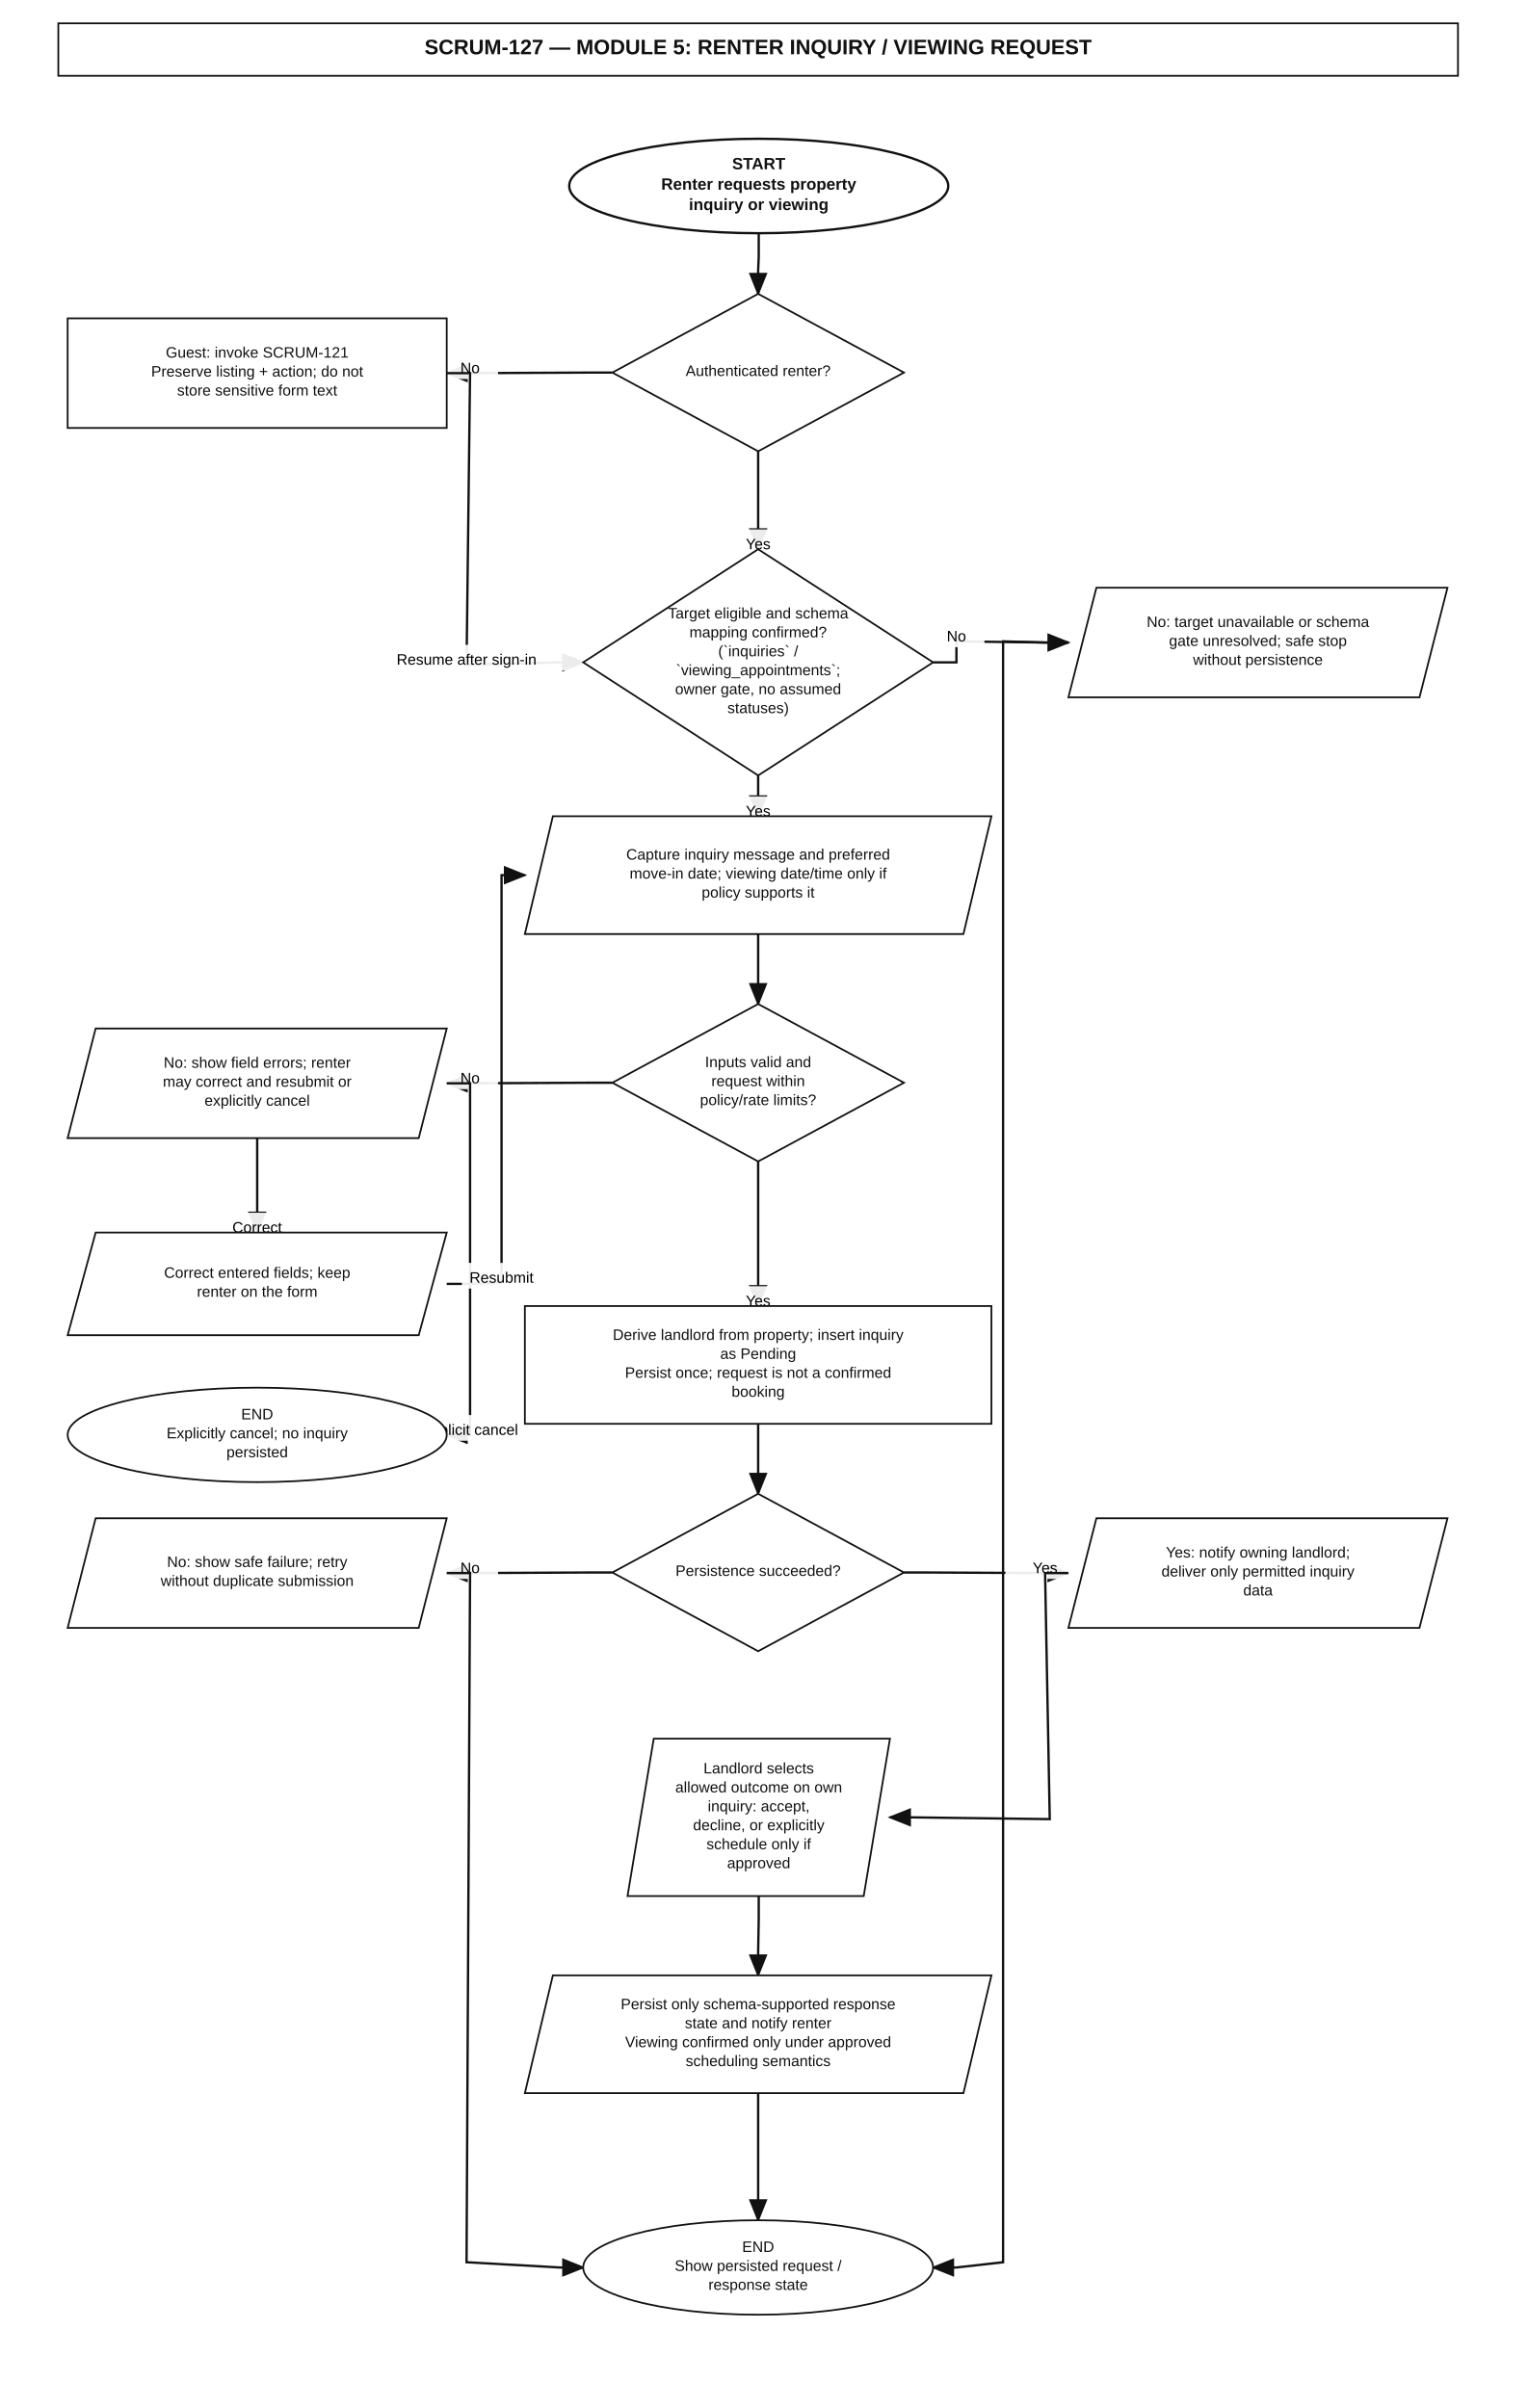
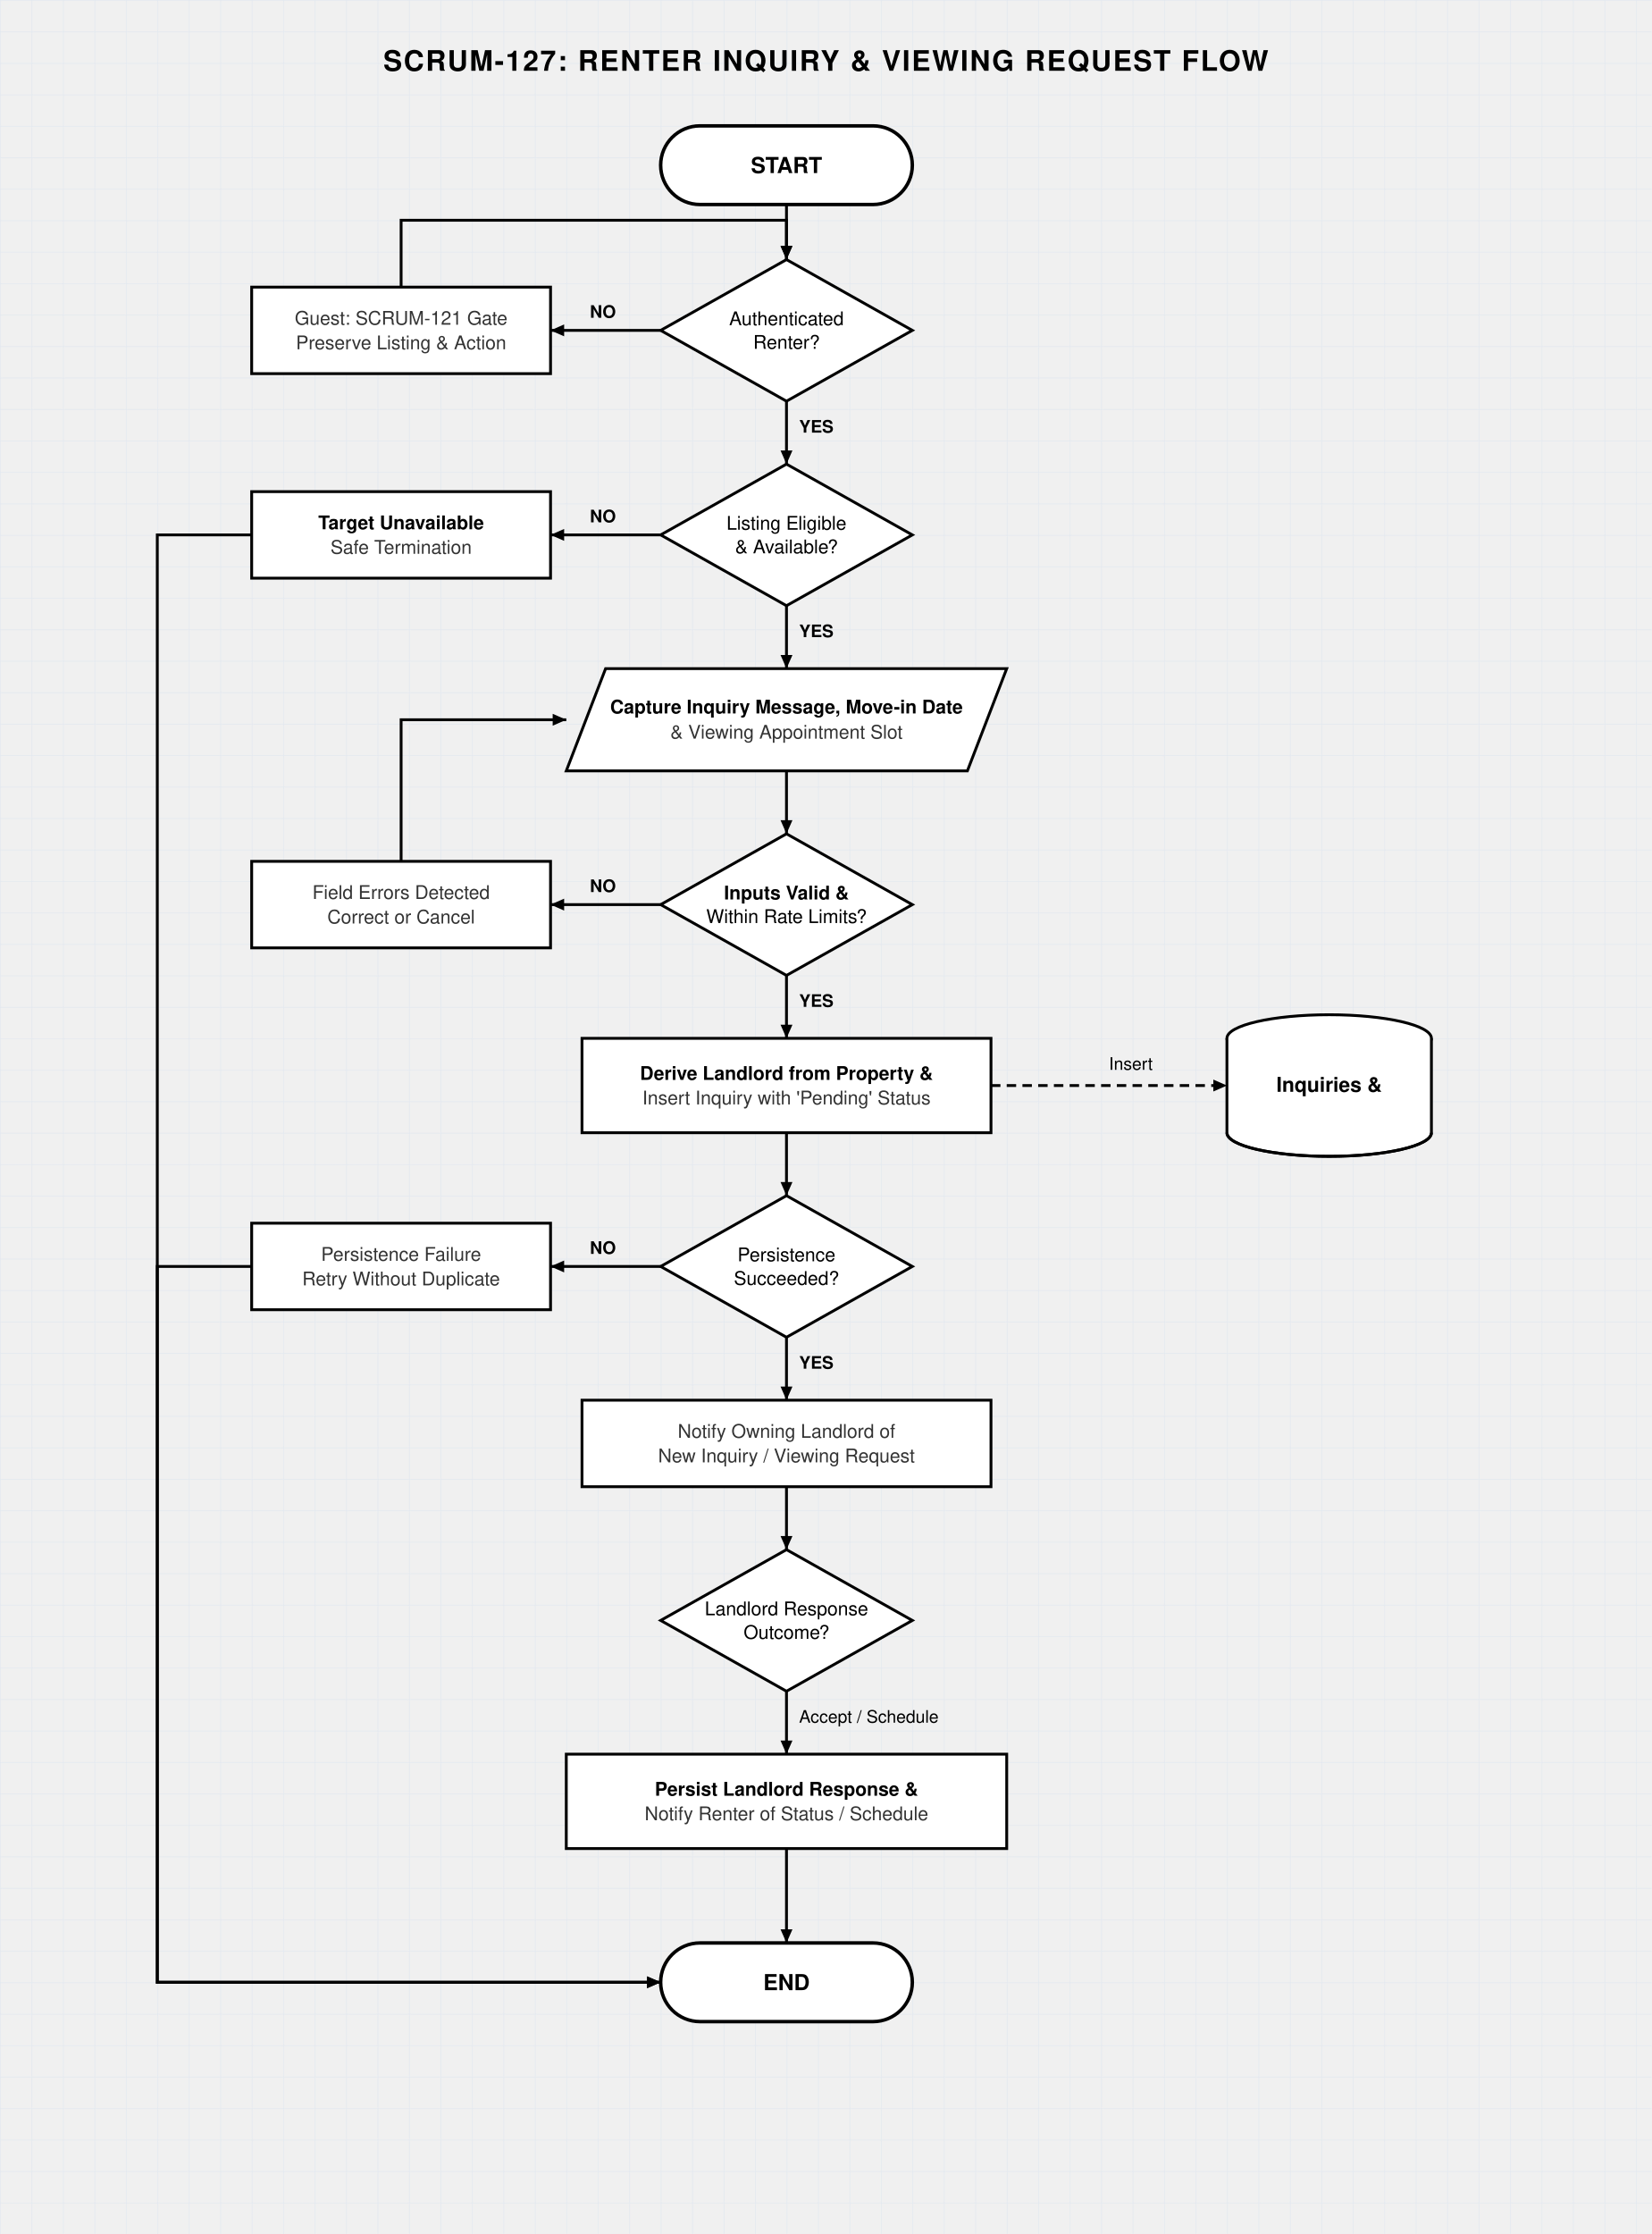
- <svg xmlns="http://www.w3.org/2000/svg" width="1310" height="2065" viewBox="0 0 1310 2065">
+ <svg xmlns="http://www.w3.org/2000/svg" viewBox="0 0 1050 1420" width="1050" height="1420" style="background:#ffffff; font-family:Helvetica, Arial, sans-serif;">
  <defs>
-     <marker id="arrow" markerWidth="10" markerHeight="8" refX="9" refY="4" orient="auto" markerUnits="strokeWidth">
-       <path d="M0,0 L10,4 L0,8 Z" fill="#111" />
+     <marker id="arrow" viewBox="0 0 10 10" refX="8" refY="5" markerWidth="6" markerHeight="6" orient="auto-start-reverse">
+       <path d="M 0 1.5 L 8 5 L 0 8.5 z" fill="#000000" />
    </marker>
+     <marker id="arrow-start" viewBox="0 0 10 10" refX="2" refY="5" markerWidth="6" markerHeight="6" orient="auto">
+       <path d="M 8 1.5 L 0 5 L 8 8.5 z" fill="#000000" />
+     </marker>
+     <pattern id="grid" width="20" height="20" patternUnits="userSpaceOnUse">
+       <path d="M 20 0 L 0 0 0 20" fill="none" stroke="#E2E8F0" stroke-width="0.8" />
+     </pattern>
  </defs>
-   <rect width="100%" height="100%" fill="white" />
-   <text x="655.0" y="48" text-anchor="middle" font-family="Arial,sans-serif" font-weight="bold" font-size="20">SCRUM-127 — MODULE 5: RENTER INQUIRY / VIEWING REQUEST</text>
-   <polyline points="650.5,200 650.5,220 650,232 650,252" fill="none" stroke="#111" stroke-width="2" marker-end="url(#arrow)" />
-   <polyline points="525,319.5 505,319.5 403,320 383,320" fill="none" stroke="#111" stroke-width="2" marker-end="url(#arrow)" />
-   <rect x="369" y="303" width="58" height="22" fill="white" opacity="0.92" />
-   <text x="403" y="320" font-family="Arial,sans-serif" font-size="13" text-anchor="middle">No</text>
-   <polyline points="383,320 403,320 400,570 480,568 500,568" fill="none" stroke="#111" stroke-width="2" marker-end="url(#arrow)" />
-   <rect x="366" y="553" width="150" height="22" fill="white" opacity="0.92" />
-   <text x="400" y="570" font-family="Arial,sans-serif" font-size="13" text-anchor="middle">Resume after sign-in</text>
-   <polyline points="650,387 650,471" fill="none" stroke="#111" stroke-width="2" marker-end="url(#arrow)" />
-   <rect x="616" y="454" width="58" height="22" fill="white" opacity="0.92" />
-   <text x="650" y="471" font-family="Arial,sans-serif" font-size="13" text-anchor="middle">Yes</text>
-   <polyline points="800,568 820,568 820,550 896,551 916,551" fill="none" stroke="#111" stroke-width="2" marker-end="url(#arrow)" />
-   <rect x="786" y="533" width="58" height="22" fill="white" opacity="0.92" />
-   <text x="820" y="550" font-family="Arial,sans-serif" font-size="13" text-anchor="middle">No</text>
-   <polyline points="650,665 650,700" fill="none" stroke="#111" stroke-width="2" marker-end="url(#arrow)" />
-   <rect x="616" y="683" width="58" height="22" fill="white" opacity="0.92" />
-   <text x="650" y="700" font-family="Arial,sans-serif" font-size="13" text-anchor="middle">Yes</text>
-   <polyline points="650,801 650,861" fill="none" stroke="#111" stroke-width="2" marker-end="url(#arrow)" />
-   <polyline points="525,928.5 505,928.5 403,929 383,929" fill="none" stroke="#111" stroke-width="2" marker-end="url(#arrow)" />
-   <rect x="369" y="912" width="58" height="22" fill="white" opacity="0.92" />
-   <text x="403" y="929" font-family="Arial,sans-serif" font-size="13" text-anchor="middle">No</text>
-   <polyline points="650,996 650,1120" fill="none" stroke="#111" stroke-width="2" marker-end="url(#arrow)" />
-   <rect x="616" y="1103" width="58" height="22" fill="white" opacity="0.92" />
-   <text x="650" y="1120" font-family="Arial,sans-serif" font-size="13" text-anchor="middle">Yes</text>
-   <polyline points="650,1221 650,1281" fill="none" stroke="#111" stroke-width="2" marker-end="url(#arrow)" />
-   <polyline points="525,1348.5 505,1348.5 403,1349 383,1349" fill="none" stroke="#111" stroke-width="2" marker-end="url(#arrow)" />
-   <rect x="369" y="1332" width="58" height="22" fill="white" opacity="0.92" />
-   <text x="403" y="1349" font-family="Arial,sans-serif" font-size="13" text-anchor="middle">No</text>
-   <polyline points="775,1348.5 795,1348.5 896,1349 916,1349" fill="none" stroke="#111" stroke-width="2" marker-end="url(#arrow)" />
-   <rect x="862" y="1332" width="58" height="22" fill="white" opacity="0.92" />
-   <text x="896" y="1349" font-family="Arial,sans-serif" font-size="13" text-anchor="middle">Yes</text>
-   <polyline points="916,1349 896,1349 900,1560 783,1558.5 763,1558.5" fill="none" stroke="#111" stroke-width="2" marker-end="url(#arrow)" />
-   <polyline points="650.5,1626 650.5,1646 650,1674 650,1694" fill="none" stroke="#111" stroke-width="2" marker-end="url(#arrow)" />
-   <polyline points="650,1795 650,1904" fill="none" stroke="#111" stroke-width="2" marker-end="url(#arrow)" />
-   <polyline points="383,1349 403,1349 400,1940 480,1944.5 500,1944.5" fill="none" stroke="#111" stroke-width="2" marker-end="url(#arrow)" />
-   <polyline points="916,551 896,551 860,550 860,1940 820,1944.5 800,1944.5" fill="none" stroke="#111" stroke-width="2" marker-end="url(#arrow)" />
-   <polyline points="220.5,976 220.5,1057" fill="none" stroke="#111" stroke-width="2" marker-end="url(#arrow)" />
-   <rect x="186.5" y="1040" width="59" height="22" fill="white" opacity="0.92" />
-   <text x="220.5" y="1057" font-family="Arial,sans-serif" font-size="13" text-anchor="middle">Correct</text>
-   <polyline points="383,929 403,929 403,1230.5 383,1230.5" fill="none" stroke="#111" stroke-width="2" marker-end="url(#arrow)" />
-   <rect x="369" y="1213.5" width="115" height="22" fill="white" opacity="0.92" />
-   <text x="403" y="1230.5" font-family="Arial,sans-serif" font-size="13" text-anchor="middle">Explicit cancel</text>
-   <polyline points="383,1101 403,1101 430,1100 430,750.5 450,750.5" fill="none" stroke="#111" stroke-width="2" marker-end="url(#arrow)" />
-   <rect x="396" y="1083" width="66" height="22" fill="white" opacity="0.92" />
-   <text x="430" y="1100" font-family="Arial,sans-serif" font-size="13" text-anchor="middle">Resubmit</text>
-   <rect x="50.0" y="20.0" width="1200.0" height="45.0" rx="0" fill="white" stroke="#111" stroke-width="1.5" />
-   <text x="650" y="46.55" text-anchor="middle" font-family="Arial,sans-serif" font-size="18" font-weight="bold" fill="#111">SCRUM-127 — MODULE 5: RENTER INQUIRY / VIEWING REQUEST</text>
-   <ellipse cx="650.5" cy="159.5" rx="162.5" ry="40.5" fill="white" stroke="#111" stroke-width="2.0" />
-   <text x="650.5" y="145.15" text-anchor="middle" font-family="Arial,sans-serif" font-size="14" font-weight="bold" fill="#111">START</text>
-   <text x="650.5" y="162.65" text-anchor="middle" font-family="Arial,sans-serif" font-size="14" font-weight="bold" fill="#111">Renter requests property</text>
-   <text x="650.5" y="180.15" text-anchor="middle" font-family="Arial,sans-serif" font-size="14" font-weight="bold" fill="#111">inquiry or viewing</text>
-   <polygon points="650.0,252.0 775.0,319.5 650.0,387.0 525.0,319.5" fill="white" stroke="#111" stroke-width="1.5" />
-   <text x="650" y="322.425" text-anchor="middle" font-family="Arial,sans-serif" font-size="13" font-weight="normal" fill="#111">Authenticated renter?</text>
-   <rect x="58.0" y="273.0" width="325.0" height="94.0" rx="0" fill="white" stroke="#111" stroke-width="1.5" />
-   <text x="220.5" y="306.675" text-anchor="middle" font-family="Arial,sans-serif" font-size="13" font-weight="normal" fill="#111">Guest: invoke SCRUM-121</text>
-   <text x="220.5" y="322.925" text-anchor="middle" font-family="Arial,sans-serif" font-size="13" font-weight="normal" fill="#111">Preserve listing + action; do not</text>
-   <text x="220.5" y="339.175" text-anchor="middle" font-family="Arial,sans-serif" font-size="13" font-weight="normal" fill="#111">store sensitive form text</text>
-   <polygon points="650.0,471.0 800.0,568.0 650.0,665.0 500.0,568.0" fill="white" stroke="#111" stroke-width="1.5" />
-   <text x="650" y="530.3" text-anchor="middle" font-family="Arial,sans-serif" font-size="13" font-weight="normal" fill="#111">Target eligible and schema</text>
-   <text x="650" y="546.55" text-anchor="middle" font-family="Arial,sans-serif" font-size="13" font-weight="normal" fill="#111">mapping confirmed?</text>
-   <text x="650" y="562.8" text-anchor="middle" font-family="Arial,sans-serif" font-size="13" font-weight="normal" fill="#111">(`inquiries` /</text>
-   <text x="650" y="579.05" text-anchor="middle" font-family="Arial,sans-serif" font-size="13" font-weight="normal" fill="#111">`viewing_appointments`;</text>
-   <text x="650" y="595.3" text-anchor="middle" font-family="Arial,sans-serif" font-size="13" font-weight="normal" fill="#111">owner gate, no assumed</text>
-   <text x="650" y="611.55" text-anchor="middle" font-family="Arial,sans-serif" font-size="13" font-weight="normal" fill="#111">statuses)</text>
-   <polygon points="940.0,504.0 1241.0,504.0 1217.0,598.0 916.0,598.0" fill="white" stroke="#111" stroke-width="1.5" />
-   <text x="1078.5" y="537.675" text-anchor="middle" font-family="Arial,sans-serif" font-size="13" font-weight="normal" fill="#111">No: target unavailable or schema</text>
-   <text x="1078.5" y="553.925" text-anchor="middle" font-family="Arial,sans-serif" font-size="13" font-weight="normal" fill="#111">gate unresolved; safe stop</text>
-   <text x="1078.5" y="570.175" text-anchor="middle" font-family="Arial,sans-serif" font-size="13" font-weight="normal" fill="#111">without persistence</text>
-   <polygon points="474.0,700.0 850.0,700.0 826.0,801.0 450.0,801.0" fill="white" stroke="#111" stroke-width="1.5" />
-   <text x="650" y="737.175" text-anchor="middle" font-family="Arial,sans-serif" font-size="13" font-weight="normal" fill="#111">Capture inquiry message and preferred</text>
-   <text x="650" y="753.425" text-anchor="middle" font-family="Arial,sans-serif" font-size="13" font-weight="normal" fill="#111">move-in date; viewing date/time only if</text>
-   <text x="650" y="769.675" text-anchor="middle" font-family="Arial,sans-serif" font-size="13" font-weight="normal" fill="#111">policy supports it</text>
-   <polygon points="650.0,861.0 775.0,928.5 650.0,996.0 525.0,928.5" fill="white" stroke="#111" stroke-width="1.5" />
-   <text x="650" y="915.175" text-anchor="middle" font-family="Arial,sans-serif" font-size="13" font-weight="normal" fill="#111">Inputs valid and</text>
-   <text x="650" y="931.425" text-anchor="middle" font-family="Arial,sans-serif" font-size="13" font-weight="normal" fill="#111">request within</text>
-   <text x="650" y="947.675" text-anchor="middle" font-family="Arial,sans-serif" font-size="13" font-weight="normal" fill="#111">policy/rate limits?</text>
-   <polygon points="82.0,882.0 383.0,882.0 359.0,976.0 58.0,976.0" fill="white" stroke="#111" stroke-width="1.5" />
-   <text x="220.5" y="915.675" text-anchor="middle" font-family="Arial,sans-serif" font-size="13" font-weight="normal" fill="#111">No: show field errors; renter</text>
-   <text x="220.5" y="931.925" text-anchor="middle" font-family="Arial,sans-serif" font-size="13" font-weight="normal" fill="#111">may correct and resubmit or</text>
-   <text x="220.5" y="948.175" text-anchor="middle" font-family="Arial,sans-serif" font-size="13" font-weight="normal" fill="#111">explicitly cancel</text>
-   <rect x="450.0" y="1120.0" width="400.0" height="101.0" rx="0" fill="white" stroke="#111" stroke-width="1.5" />
-   <text x="650" y="1149.05" text-anchor="middle" font-family="Arial,sans-serif" font-size="13" font-weight="normal" fill="#111">Derive landlord from property; insert inquiry</text>
-   <text x="650" y="1165.3" text-anchor="middle" font-family="Arial,sans-serif" font-size="13" font-weight="normal" fill="#111">as Pending</text>
-   <text x="650" y="1181.55" text-anchor="middle" font-family="Arial,sans-serif" font-size="13" font-weight="normal" fill="#111">Persist once; request is not a confirmed</text>
-   <text x="650" y="1197.8" text-anchor="middle" font-family="Arial,sans-serif" font-size="13" font-weight="normal" fill="#111">booking</text>
-   <polygon points="650.0,1281.0 775.0,1348.5 650.0,1416.0 525.0,1348.5" fill="white" stroke="#111" stroke-width="1.5" />
-   <text x="650" y="1351.42" text-anchor="middle" font-family="Arial,sans-serif" font-size="13" font-weight="normal" fill="#111">Persistence succeeded?</text>
-   <polygon points="82.0,1302.0 383.0,1302.0 359.0,1396.0 58.0,1396.0" fill="white" stroke="#111" stroke-width="1.5" />
-   <text x="220.5" y="1343.8" text-anchor="middle" font-family="Arial,sans-serif" font-size="13" font-weight="normal" fill="#111">No: show safe failure; retry</text>
-   <text x="220.5" y="1360.05" text-anchor="middle" font-family="Arial,sans-serif" font-size="13" font-weight="normal" fill="#111">without duplicate submission</text>
-   <polygon points="940.0,1302.0 1241.0,1302.0 1217.0,1396.0 916.0,1396.0" fill="white" stroke="#111" stroke-width="1.5" />
-   <text x="1078.5" y="1335.67" text-anchor="middle" font-family="Arial,sans-serif" font-size="13" font-weight="normal" fill="#111">Yes: notify owning landlord;</text>
-   <text x="1078.5" y="1351.92" text-anchor="middle" font-family="Arial,sans-serif" font-size="13" font-weight="normal" fill="#111">deliver only permitted inquiry</text>
-   <text x="1078.5" y="1368.17" text-anchor="middle" font-family="Arial,sans-serif" font-size="13" font-weight="normal" fill="#111">data</text>
-   <polygon points="560.5,1491.0 763.0,1491.0 740.5,1626.0 538.0,1626.0" fill="white" stroke="#111" stroke-width="1.5" />
-   <text x="650.5" y="1520.8" text-anchor="middle" font-family="Arial,sans-serif" font-size="13" font-weight="normal" fill="#111">Landlord selects</text>
-   <text x="650.5" y="1537.05" text-anchor="middle" font-family="Arial,sans-serif" font-size="13" font-weight="normal" fill="#111">allowed outcome on own</text>
-   <text x="650.5" y="1553.3" text-anchor="middle" font-family="Arial,sans-serif" font-size="13" font-weight="normal" fill="#111">inquiry: accept,</text>
-   <text x="650.5" y="1569.55" text-anchor="middle" font-family="Arial,sans-serif" font-size="13" font-weight="normal" fill="#111">decline, or explicitly</text>
-   <text x="650.5" y="1585.8" text-anchor="middle" font-family="Arial,sans-serif" font-size="13" font-weight="normal" fill="#111">schedule only if</text>
-   <text x="650.5" y="1602.05" text-anchor="middle" font-family="Arial,sans-serif" font-size="13" font-weight="normal" fill="#111">approved</text>
-   <polygon points="474.0,1694.0 850.0,1694.0 826.0,1795.0 450.0,1795.0" fill="white" stroke="#111" stroke-width="1.5" />
-   <text x="650" y="1723.05" text-anchor="middle" font-family="Arial,sans-serif" font-size="13" font-weight="normal" fill="#111">Persist only schema-supported response</text>
-   <text x="650" y="1739.3" text-anchor="middle" font-family="Arial,sans-serif" font-size="13" font-weight="normal" fill="#111">state and notify renter</text>
-   <text x="650" y="1755.55" text-anchor="middle" font-family="Arial,sans-serif" font-size="13" font-weight="normal" fill="#111">Viewing confirmed only under approved</text>
-   <text x="650" y="1771.8" text-anchor="middle" font-family="Arial,sans-serif" font-size="13" font-weight="normal" fill="#111">scheduling semantics</text>
-   <ellipse cx="650.0" cy="1944.5" rx="150.0" ry="40.5" fill="white" stroke="#111" stroke-width="1.5" />
-   <text x="650" y="1931.17" text-anchor="middle" font-family="Arial,sans-serif" font-size="13" font-weight="normal" fill="#111">END</text>
-   <text x="650" y="1947.42" text-anchor="middle" font-family="Arial,sans-serif" font-size="13" font-weight="normal" fill="#111">Show persisted request /</text>
-   <text x="650" y="1963.67" text-anchor="middle" font-family="Arial,sans-serif" font-size="13" font-weight="normal" fill="#111">response state</text>
-   <polygon points="82.0,1057.0 383.0,1057.0 359.0,1145.0 58.0,1145.0" fill="white" stroke="#111" stroke-width="1.5" />
-   <text x="220.5" y="1095.8" text-anchor="middle" font-family="Arial,sans-serif" font-size="13" font-weight="normal" fill="#111">Correct entered fields; keep</text>
-   <text x="220.5" y="1112.05" text-anchor="middle" font-family="Arial,sans-serif" font-size="13" font-weight="normal" fill="#111">renter on the form</text>
-   <ellipse cx="220.5" cy="1230.5" rx="162.5" ry="40.5" fill="white" stroke="#111" stroke-width="1.5" />
-   <text x="220.5" y="1217.17" text-anchor="middle" font-family="Arial,sans-serif" font-size="13" font-weight="normal" fill="#111">END</text>
-   <text x="220.5" y="1233.42" text-anchor="middle" font-family="Arial,sans-serif" font-size="13" font-weight="normal" fill="#111">Explicitly cancel; no inquiry</text>
-   <text x="220.5" y="1249.67" text-anchor="middle" font-family="Arial,sans-serif" font-size="13" font-weight="normal" fill="#111">persisted</text>
+   <rect width="100%" height="100%" fill="url(#grid)" />
+   <text x="525.0" y="45" text-anchor="middle" font-size="18" font-weight="bold" fill="#000000" letter-spacing="1">SCRUM-127: RENTER INQUIRY &amp; VIEWING REQUEST FLOW</text>
+   <line x1="500.0" y1="130" x2="500.0" y2="165" stroke="#000000" stroke-width="1.8" marker-end="url(#arrow)" />
+   <path d="M 420 210 L 350 210" fill="none" stroke="#000000" stroke-width="1.8" marker-end="url(#arrow)" />
+   <text x="375" y="202" font-size="11" font-weight="bold" fill="#000000">NO</text>
+   <path d="M 255 182.5 L 255 140 L 500 140 L 500 165" fill="none" stroke="#000000" stroke-width="1.8" marker-end="url(#arrow)" />
+   <line x1="500.0" y1="255" x2="500.0" y2="295" stroke="#000000" stroke-width="1.8" marker-end="url(#arrow)" />
+   <text x="508" y="275" font-size="11" font-weight="bold" fill="#000000">YES</text>
+   <path d="M 420 340 L 350 340" fill="none" stroke="#000000" stroke-width="1.8" marker-end="url(#arrow)" />
+   <text x="375" y="332" font-size="11" font-weight="bold" fill="#000000">NO</text>
+   <path d="M 160 340 L 100 340 L 100 1260 L 420 1260" fill="none" stroke="#000000" stroke-width="1.8" marker-end="url(#arrow)" />
+   <line x1="500.0" y1="385" x2="500.0" y2="425" stroke="#000000" stroke-width="1.8" marker-end="url(#arrow)" />
+   <text x="508" y="405" font-size="11" font-weight="bold" fill="#000000">YES</text>
+   <line x1="500.0" y1="490" x2="500.0" y2="530" stroke="#000000" stroke-width="1.8" marker-end="url(#arrow)" />
+   <path d="M 420 575 L 350 575" fill="none" stroke="#000000" stroke-width="1.8" marker-end="url(#arrow)" />
+   <text x="375" y="567" font-size="11" font-weight="bold" fill="#000000">NO</text>
+   <path d="M 255 547.5 L 255 457.5 L 360 457.5" fill="none" stroke="#000000" stroke-width="1.8" marker-end="url(#arrow)" />
+   <line x1="500.0" y1="620" x2="500.0" y2="660" stroke="#000000" stroke-width="1.8" marker-end="url(#arrow)" />
+   <text x="508" y="640" font-size="11" font-weight="bold" fill="#000000">YES</text>
+   <path d="M 630 690 L 780 690" fill="none" stroke="#000000" stroke-width="1.8" stroke-dasharray="6,4" marker-end="url(#arrow)" />
+   <text x="705" y="680" font-size="11" font-weight="normal" fill="#000000">Insert</text>
+   <line x1="500.0" y1="720" x2="500.0" y2="760" stroke="#000000" stroke-width="1.8" marker-end="url(#arrow)" />
+   <path d="M 420 805 L 350 805" fill="none" stroke="#000000" stroke-width="1.8" marker-end="url(#arrow)" />
+   <text x="375" y="797" font-size="11" font-weight="bold" fill="#000000">NO</text>
+   <path d="M 160 805 L 100 805 L 100 1260 L 420 1260" fill="none" stroke="#000000" stroke-width="1.8" marker-end="url(#arrow)" />
+   <line x1="500.0" y1="850" x2="500.0" y2="890" stroke="#000000" stroke-width="1.8" marker-end="url(#arrow)" />
+   <text x="508" y="870" font-size="11" font-weight="bold" fill="#000000">YES</text>
+   <line x1="500.0" y1="945" x2="500.0" y2="985" stroke="#000000" stroke-width="1.8" marker-end="url(#arrow)" />
+   <line x1="500.0" y1="1075" x2="500.0" y2="1115" stroke="#000000" stroke-width="1.8" marker-end="url(#arrow)" />
+   <text x="508" y="1095" font-size="11" font-weight="normal" fill="#000000">Accept / Schedule</text>
+   <line x1="500.0" y1="1175" x2="500.0" y2="1235" stroke="#000000" stroke-width="1.8" marker-end="url(#arrow)" />
+   <rect x="420" y="80" width="160" height="50" rx="25" ry="25" fill="#FFFFFF" stroke="#000000" stroke-width="2.2" />
+   <text x="500.0" y="110.0" text-anchor="middle" font-size="14" font-weight="bold" fill="#000000">START</text>
+   <polygon points="500.0,165 580,210.0 500.0,255 420,210.0" fill="#FFFFFF" stroke="#000000" stroke-width="1.8" />
+   <text x="500.0" y="206.7" text-anchor="middle" font-size="12" font-weight="normal" fill="#000000">Authenticated</text>
+   <text x="500.0" y="221.7" text-anchor="middle" font-size="12" font-weight="normal" fill="#000000">Renter?</text>
+   <rect x="160" y="182.5" width="190" height="55" fill="#FFFFFF" stroke="#000000" stroke-width="1.8" />
+   <text x="255.0" y="206.4" text-anchor="middle" font-size="12" font-weight="normal" fill="#333333">Guest: SCRUM-121 Gate</text>
+   <text x="255.0" y="222" text-anchor="middle" font-size="12" font-weight="normal" fill="#333333">Preserve Listing &amp; Action</text>
+   <polygon points="500.0,295 580,340.0 500.0,385 420,340.0" fill="#FFFFFF" stroke="#000000" stroke-width="1.8" />
+   <text x="500.0" y="336.7" text-anchor="middle" font-size="12" font-weight="normal" fill="#000000">Listing Eligible</text>
+   <text x="500.0" y="351.7" text-anchor="middle" font-size="12" font-weight="normal" fill="#000000">&amp; Available?</text>
+   <rect x="160" y="312.5" width="190" height="55" fill="#FFFFFF" stroke="#000000" stroke-width="1.8" />
+   <text x="255.0" y="336.4" text-anchor="middle" font-size="12" font-weight="bold" fill="#000000">Target Unavailable</text>
+   <text x="255.0" y="352.0" text-anchor="middle" font-size="12" font-weight="normal" fill="#333333">Safe Termination</text>
+   <polygon points="385,425 640,425 615,490 360,490" fill="#FFFFFF" stroke="#000000" stroke-width="1.8" />
+   <text x="500.0" y="453.5" text-anchor="middle" font-size="12" font-weight="bold" fill="#000000">Capture Inquiry Message, Move-in Date</text>
+   <text x="500.0" y="469.5" text-anchor="middle" font-size="12" font-weight="normal" fill="#333333">&amp; Viewing Appointment Slot</text>
+   <polygon points="500.0,530 580,575.0 500.0,620 420,575.0" fill="#FFFFFF" stroke="#000000" stroke-width="1.8" />
+   <text x="500.0" y="571.7" text-anchor="middle" font-size="12" font-weight="bold" fill="#000000">Inputs Valid &amp;</text>
+   <text x="500.0" y="586.7" text-anchor="middle" font-size="12" font-weight="normal" fill="#000000">Within Rate Limits?</text>
+   <rect x="160" y="547.5" width="190" height="55" fill="#FFFFFF" stroke="#000000" stroke-width="1.8" />
+   <text x="255.0" y="571.4" text-anchor="middle" font-size="12" font-weight="normal" fill="#333333">Field Errors Detected</text>
+   <text x="255.0" y="587" text-anchor="middle" font-size="12" font-weight="normal" fill="#333333">Correct or Cancel</text>
+   <rect x="370" y="660" width="260" height="60" fill="#FFFFFF" stroke="#000000" stroke-width="1.8" />
+   <text x="500.0" y="686.4" text-anchor="middle" font-size="12" font-weight="bold" fill="#000000">Derive Landlord from Property &amp;</text>
+   <text x="500.0" y="702" text-anchor="middle" font-size="12" font-weight="normal" fill="#333333">Insert Inquiry with 'Pending' Status</text>
+   <polygon points="500.0,760 580,805.0 500.0,850 420,805.0" fill="#FFFFFF" stroke="#000000" stroke-width="1.8" />
+   <text x="500.0" y="801.7" text-anchor="middle" font-size="12" font-weight="normal" fill="#000000">Persistence</text>
+   <text x="500.0" y="816.7" text-anchor="middle" font-size="12" font-weight="normal" fill="#000000">Succeeded?</text>
+   <rect x="160" y="777.5" width="190" height="55" fill="#FFFFFF" stroke="#000000" stroke-width="1.8" />
+   <text x="255.0" y="801.4" text-anchor="middle" font-size="12" font-weight="normal" fill="#333333">Persistence Failure</text>
+   <text x="255.0" y="817" text-anchor="middle" font-size="12" font-weight="normal" fill="#333333">Retry Without Duplicate</text>
+   <rect x="370" y="890" width="260" height="55" fill="#FFFFFF" stroke="#000000" stroke-width="1.8" />
+   <text x="500.0" y="913.9" text-anchor="middle" font-size="12" font-weight="normal" fill="#333333">Notify Owning Landlord of</text>
+   <text x="500.0" y="929.5" text-anchor="middle" font-size="12" font-weight="normal" fill="#333333">New Inquiry / Viewing Request</text>
+   <polygon points="500.0,985 580,1030.0 500.0,1075 420,1030.0" fill="#FFFFFF" stroke="#000000" stroke-width="1.8" />
+   <text x="500.0" y="1026.7" text-anchor="middle" font-size="12" font-weight="normal" fill="#000000">Landlord Response</text>
+   <text x="500.0" y="1041.7" text-anchor="middle" font-size="12" font-weight="normal" fill="#000000">Outcome?</text>
+   <rect x="360" y="1115" width="280" height="60" fill="#FFFFFF" stroke="#000000" stroke-width="1.8" />
+   <text x="500.0" y="1141.4" text-anchor="middle" font-size="12" font-weight="bold" fill="#000000">Persist Landlord Response &amp;</text>
+   <text x="500.0" y="1157.0" text-anchor="middle" font-size="12" font-weight="normal" fill="#333333">Notify Renter of Status / Schedule</text>
+   <g>
+     <path d="M 780 660 A 65.0 15 0 0 0 910 660 A 65.0 15 0 0 0 780 660 Z" fill="#FFFFFF" stroke="#000000" stroke-width="1.8" />
+     <path d="M 780 660 L 780 720 A 65.0 15 0 0 0 910 720 L 910 660" fill="#FFFFFF" stroke="#000000" stroke-width="1.8" />
+     <path d="M 780 720 A 65.0 15 0 0 0 910 720" fill="none" stroke="#000000" stroke-width="1.8" />
+     <text x="845.0" y="694.0" text-anchor="middle" font-size="13" font-weight="bold" fill="#000000">Inquiries &amp;</text>
+   </g>
+   <rect x="420" y="1235" width="160" height="50" rx="25" ry="25" fill="#FFFFFF" stroke="#000000" stroke-width="2.2" />
+   <text x="500.0" y="1265.0" text-anchor="middle" font-size="14" font-weight="bold" fill="#000000">END</text>
</svg>
